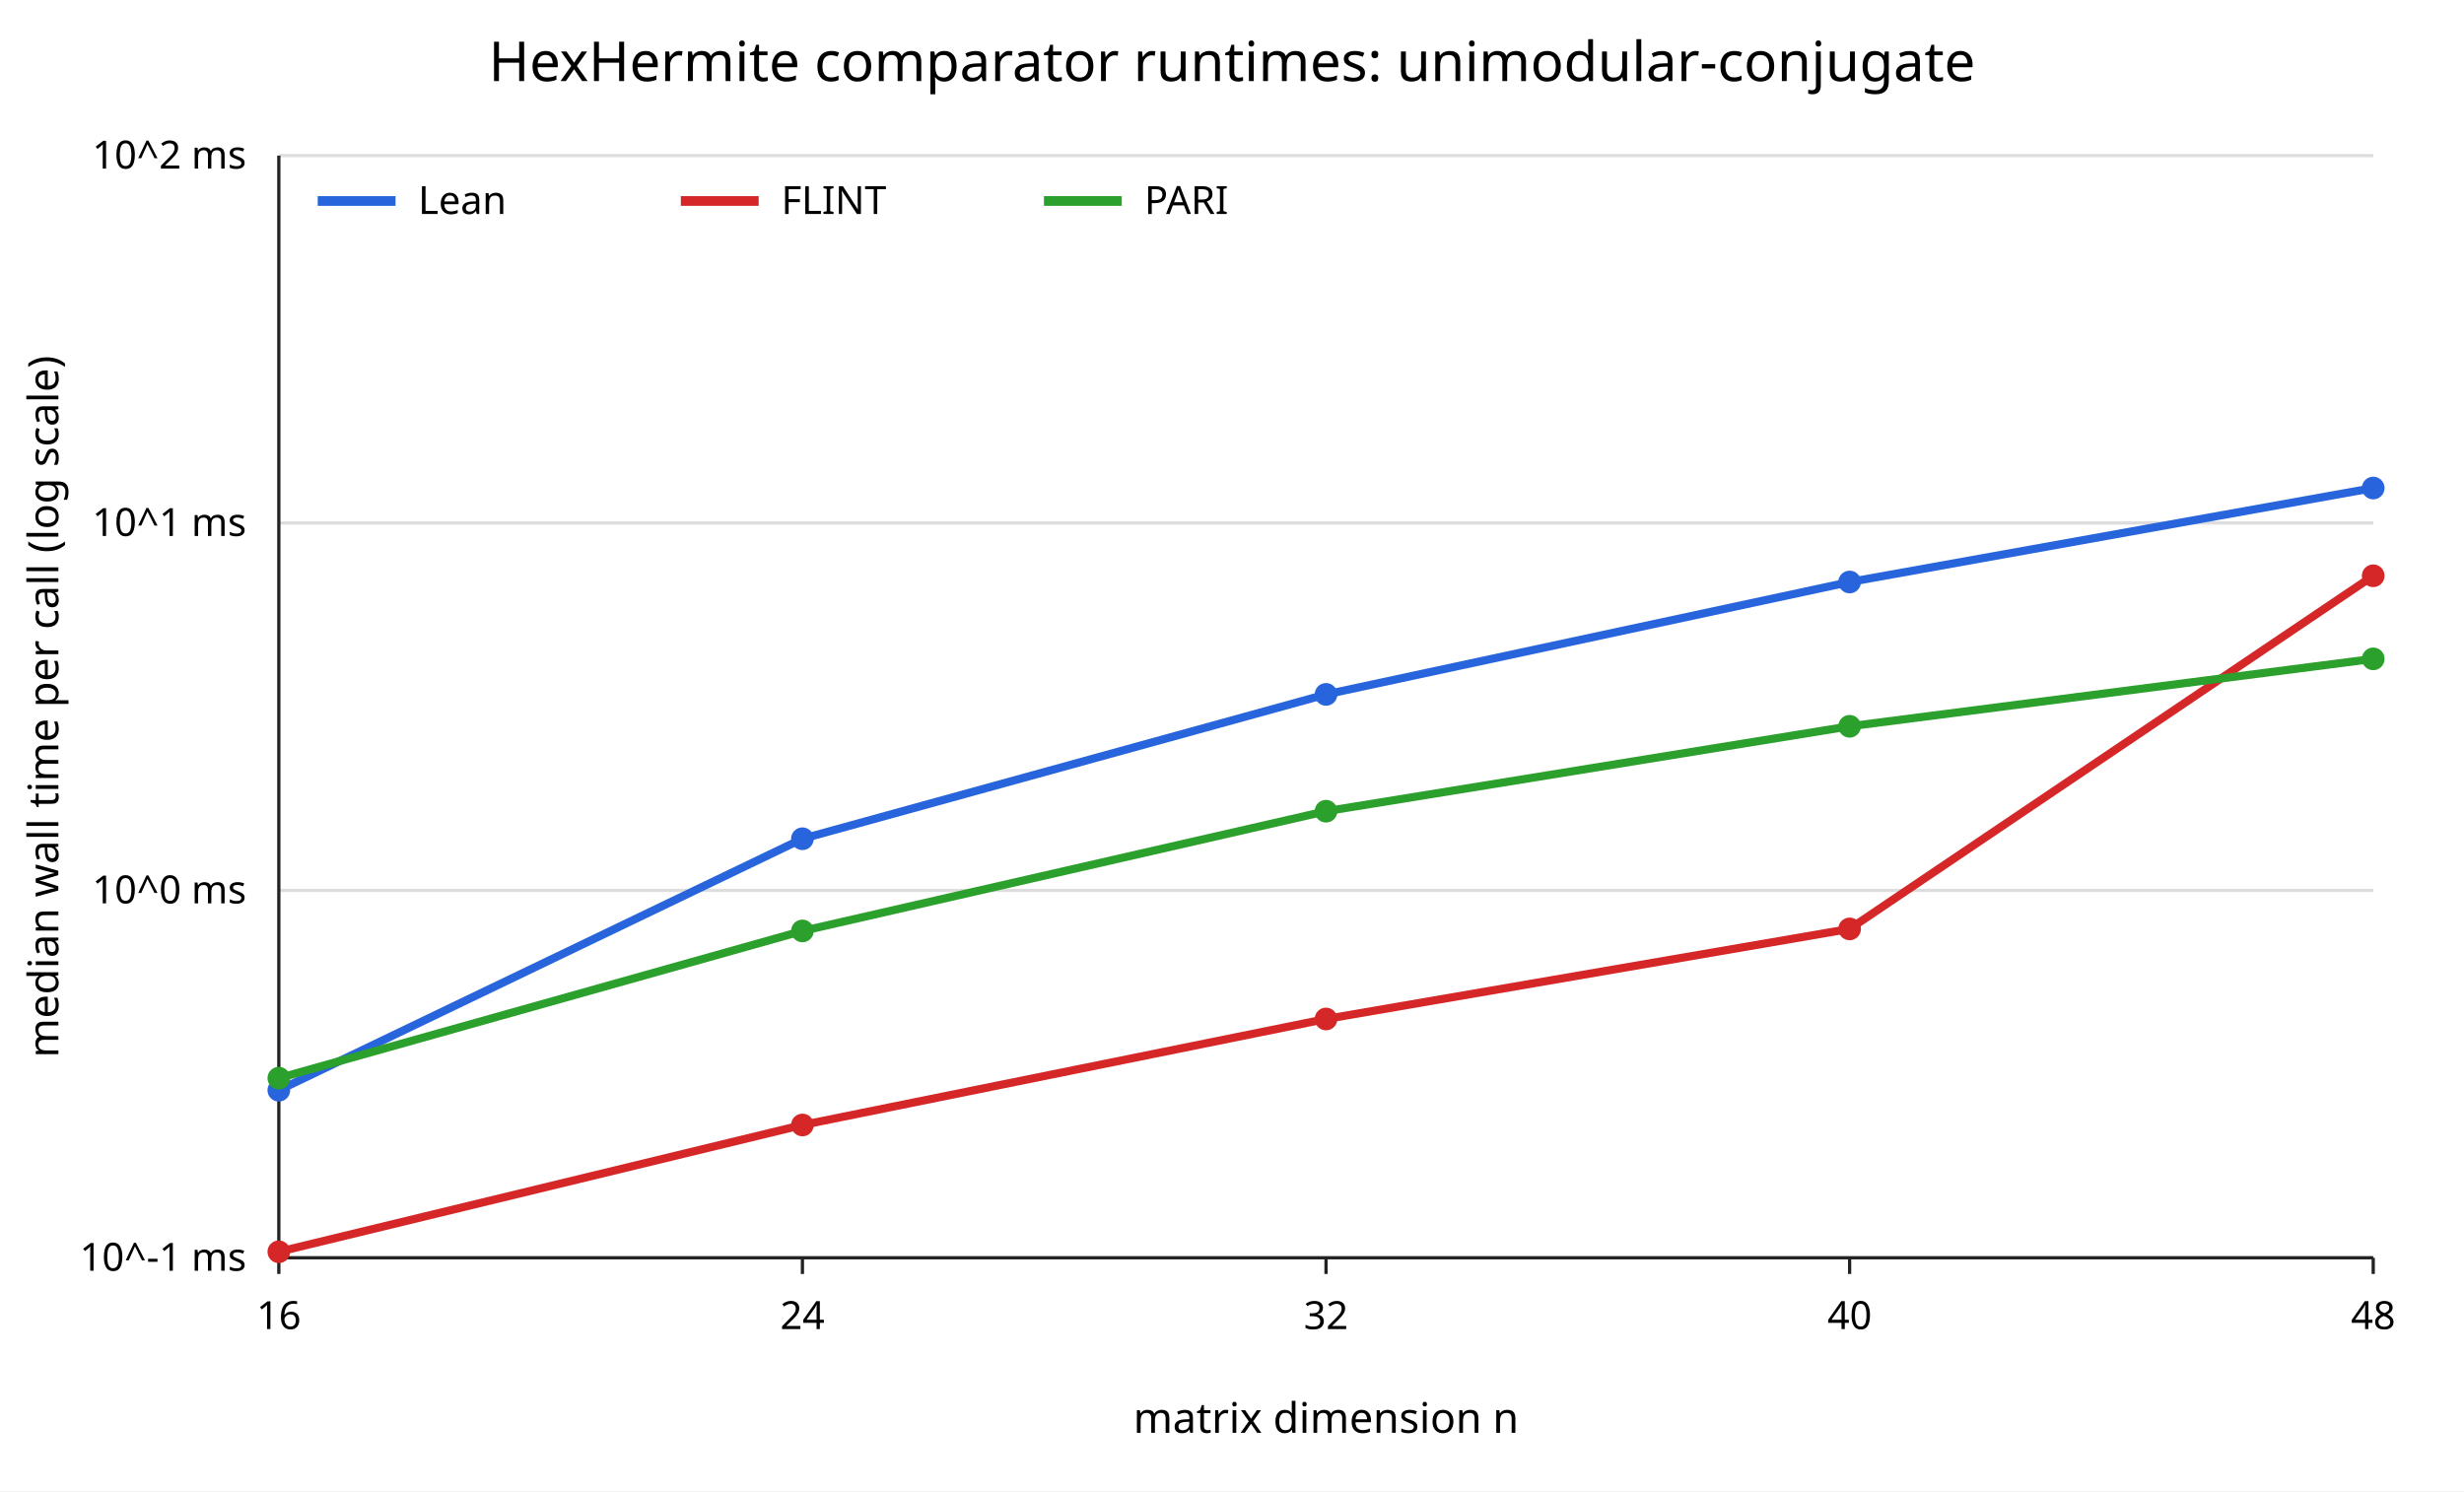
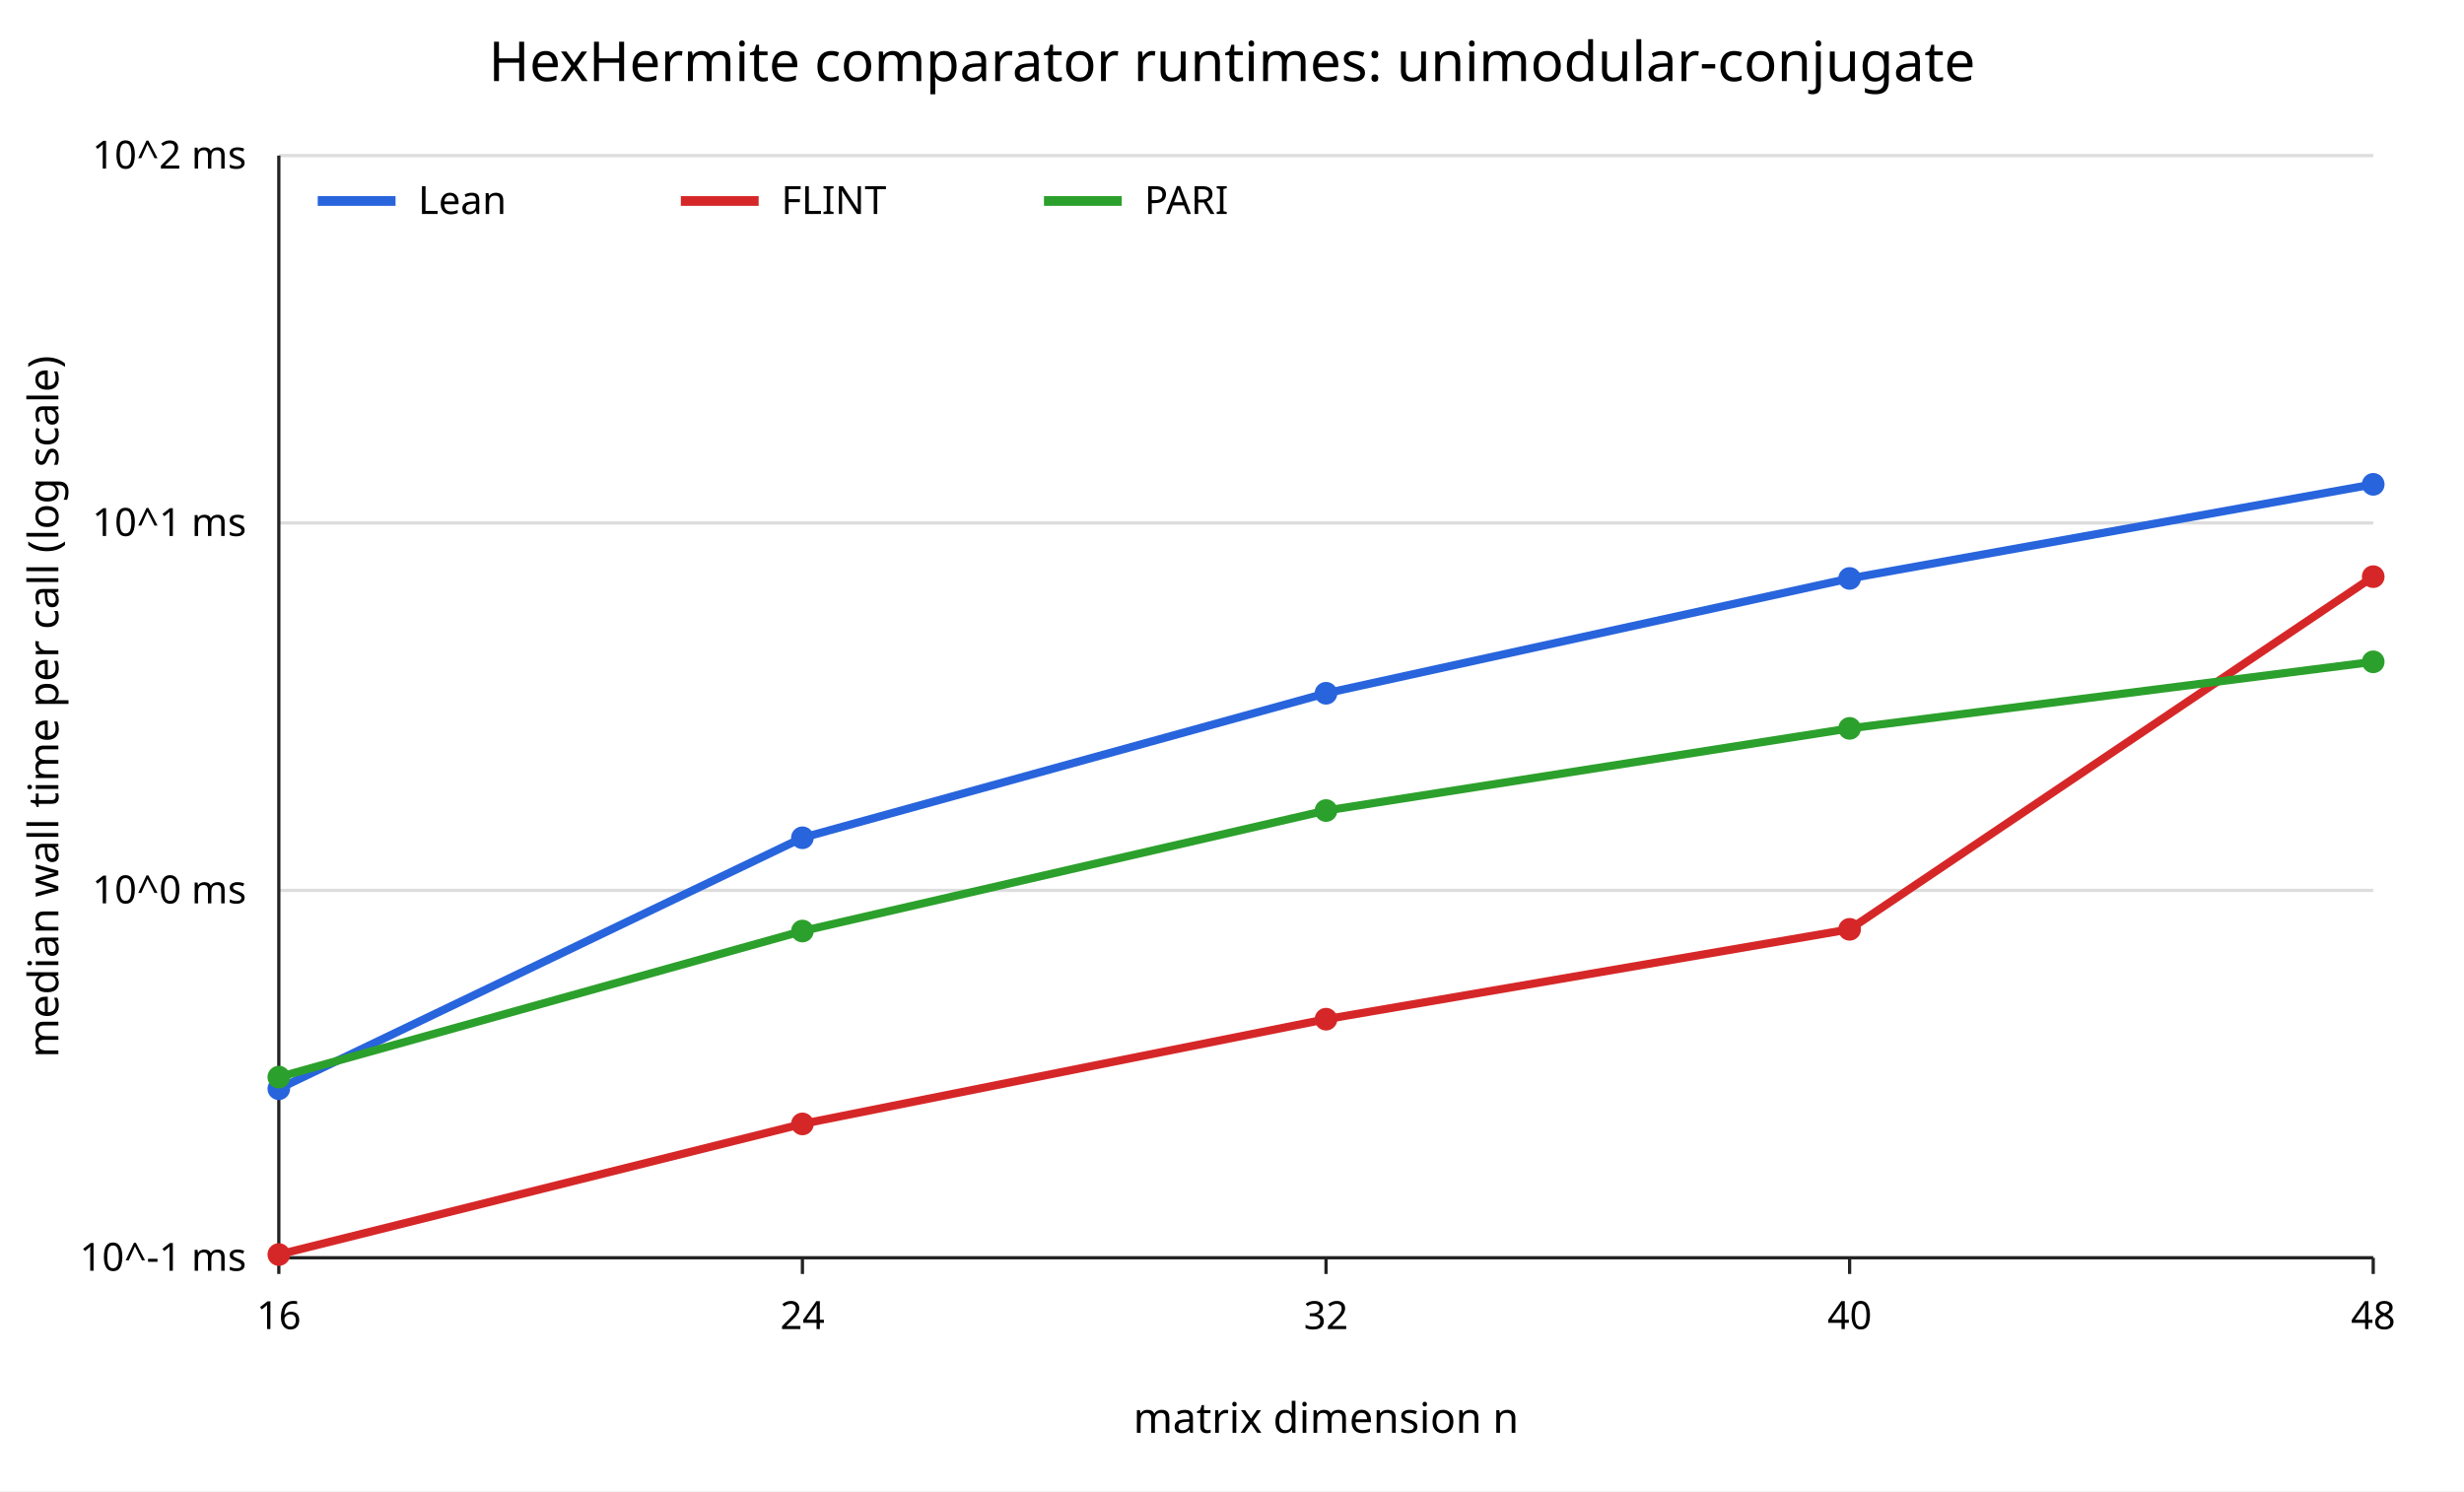
<svg xmlns="http://www.w3.org/2000/svg" width="760" height="460" viewBox="0 0 760 460">
  <rect width="100%" height="100%" fill="white" />
  <text x="380.0" y="25" text-anchor="middle" font-family="sans-serif" font-size="17">HexHermite comparator runtimes: unimodular-conjugate</text>
  <line x1="86" y1="388.00" x2="732" y2="388.00" stroke="#dddddd" />
  <text x="76" y="392.00" text-anchor="end" font-family="sans-serif" font-size="12">10^-1 ms</text>
  <line x1="86" y1="274.67" x2="732" y2="274.67" stroke="#dddddd" />
  <text x="76" y="278.67" text-anchor="end" font-family="sans-serif" font-size="12">10^0 ms</text>
  <line x1="86" y1="161.33" x2="732" y2="161.33" stroke="#dddddd" />
  <text x="76" y="165.33" text-anchor="end" font-family="sans-serif" font-size="12">10^1 ms</text>
  <line x1="86" y1="48.00" x2="732" y2="48.00" stroke="#dddddd" />
  <text x="76" y="52.00" text-anchor="end" font-family="sans-serif" font-size="12">10^2 ms</text>
  <line x1="86" y1="48" x2="86" y2="388" stroke="#222" />
  <line x1="86" y1="388" x2="732" y2="388" stroke="#222" />
  <line x1="86.00" y1="388" x2="86.00" y2="393" stroke="#222" />
  <text x="86.00" y="410" text-anchor="middle" font-family="sans-serif" font-size="12">16</text>
  <line x1="247.50" y1="388" x2="247.50" y2="393" stroke="#222" />
  <text x="247.50" y="410" text-anchor="middle" font-family="sans-serif" font-size="12">24</text>
  <line x1="409.00" y1="388" x2="409.00" y2="393" stroke="#222" />
  <text x="409.00" y="410" text-anchor="middle" font-family="sans-serif" font-size="12">32</text>
  <line x1="570.50" y1="388" x2="570.50" y2="393" stroke="#222" />
  <text x="570.50" y="410" text-anchor="middle" font-family="sans-serif" font-size="12">40</text>
  <line x1="732.00" y1="388" x2="732.00" y2="393" stroke="#222" />
  <text x="732.00" y="410" text-anchor="middle" font-family="sans-serif" font-size="12">48</text>
  <text x="409.0" y="442" text-anchor="middle" font-family="sans-serif" font-size="13">matrix dimension n</text>
  <text x="18" y="218.0" text-anchor="middle" transform="rotate(-90 18 218.0)" font-family="sans-serif" font-size="13">median wall time per call (log scale)</text>
-   <polyline points="86.00,336.32 247.50,258.74 409.00,214.21 570.50,179.54 732.00,150.55" fill="none" stroke="#2864dc" stroke-width="2.5" />
-   <circle cx="86.00" cy="336.32" r="3.5" fill="#2864dc" />
-   <circle cx="247.50" cy="258.74" r="3.5" fill="#2864dc" />
-   <circle cx="409.00" cy="214.21" r="3.5" fill="#2864dc" />
-   <circle cx="570.50" cy="179.54" r="3.5" fill="#2864dc" />
-   <circle cx="732.00" cy="150.55" r="3.5" fill="#2864dc" />
-   <polyline points="86.00,386.15 247.50,347.04 409.00,314.34 570.50,286.55 732.00,177.62" fill="none" stroke="#d62728" stroke-width="2.5" />
-   <circle cx="86.00" cy="386.15" r="3.5" fill="#d62728" />
-   <circle cx="247.50" cy="347.04" r="3.5" fill="#d62728" />
-   <circle cx="409.00" cy="314.34" r="3.5" fill="#d62728" />
-   <circle cx="570.50" cy="286.55" r="3.5" fill="#d62728" />
-   <circle cx="732.00" cy="177.62" r="3.5" fill="#d62728" />
-   <polyline points="86.00,332.59 247.50,287.18 409.00,250.24 570.50,224.05 732.00,203.25" fill="none" stroke="#2ca02c" stroke-width="2.5" />
-   <circle cx="86.00" cy="332.59" r="3.5" fill="#2ca02c" />
-   <circle cx="247.50" cy="287.18" r="3.5" fill="#2ca02c" />
-   <circle cx="409.00" cy="250.24" r="3.5" fill="#2ca02c" />
-   <circle cx="570.50" cy="224.05" r="3.5" fill="#2ca02c" />
-   <circle cx="732.00" cy="203.25" r="3.5" fill="#2ca02c" />
+   <polyline points="86.00,335.86 247.50,258.44 409.00,213.86 570.50,178.44 732.00,149.41" fill="none" stroke="#2864dc" stroke-width="2.5" />
+   <circle cx="86.00" cy="335.86" r="3.5" fill="#2864dc" />
+   <circle cx="247.50" cy="258.44" r="3.5" fill="#2864dc" />
+   <circle cx="409.00" cy="213.86" r="3.5" fill="#2864dc" />
+   <circle cx="570.50" cy="178.44" r="3.5" fill="#2864dc" />
+   <circle cx="732.00" cy="149.41" r="3.5" fill="#2864dc" />
+   <polyline points="86.00,387.00 247.50,346.71 409.00,314.40 570.50,286.68 732.00,177.89" fill="none" stroke="#d62728" stroke-width="2.5" />
+   <circle cx="86.00" cy="387.00" r="3.5" fill="#d62728" />
+   <circle cx="247.50" cy="346.71" r="3.5" fill="#d62728" />
+   <circle cx="409.00" cy="314.40" r="3.5" fill="#d62728" />
+   <circle cx="570.50" cy="286.68" r="3.5" fill="#d62728" />
+   <circle cx="732.00" cy="177.89" r="3.5" fill="#d62728" />
+   <polyline points="86.00,332.27 247.50,287.21 409.00,250.04 570.50,224.69 732.00,204.16" fill="none" stroke="#2ca02c" stroke-width="2.5" />
+   <circle cx="86.00" cy="332.27" r="3.5" fill="#2ca02c" />
+   <circle cx="247.50" cy="287.21" r="3.5" fill="#2ca02c" />
+   <circle cx="409.00" cy="250.04" r="3.5" fill="#2ca02c" />
+   <circle cx="570.50" cy="224.69" r="3.5" fill="#2ca02c" />
+   <circle cx="732.00" cy="204.16" r="3.5" fill="#2ca02c" />
  <line x1="98" y1="62" x2="122" y2="62" stroke="#2864dc" stroke-width="3" />
  <text x="129" y="66" font-family="sans-serif" font-size="12">Lean</text>
  <line x1="210" y1="62" x2="234" y2="62" stroke="#d62728" stroke-width="3" />
  <text x="241" y="66" font-family="sans-serif" font-size="12">FLINT</text>
  <line x1="322" y1="62" x2="346" y2="62" stroke="#2ca02c" stroke-width="3" />
  <text x="353" y="66" font-family="sans-serif" font-size="12">PARI</text>
</svg>
